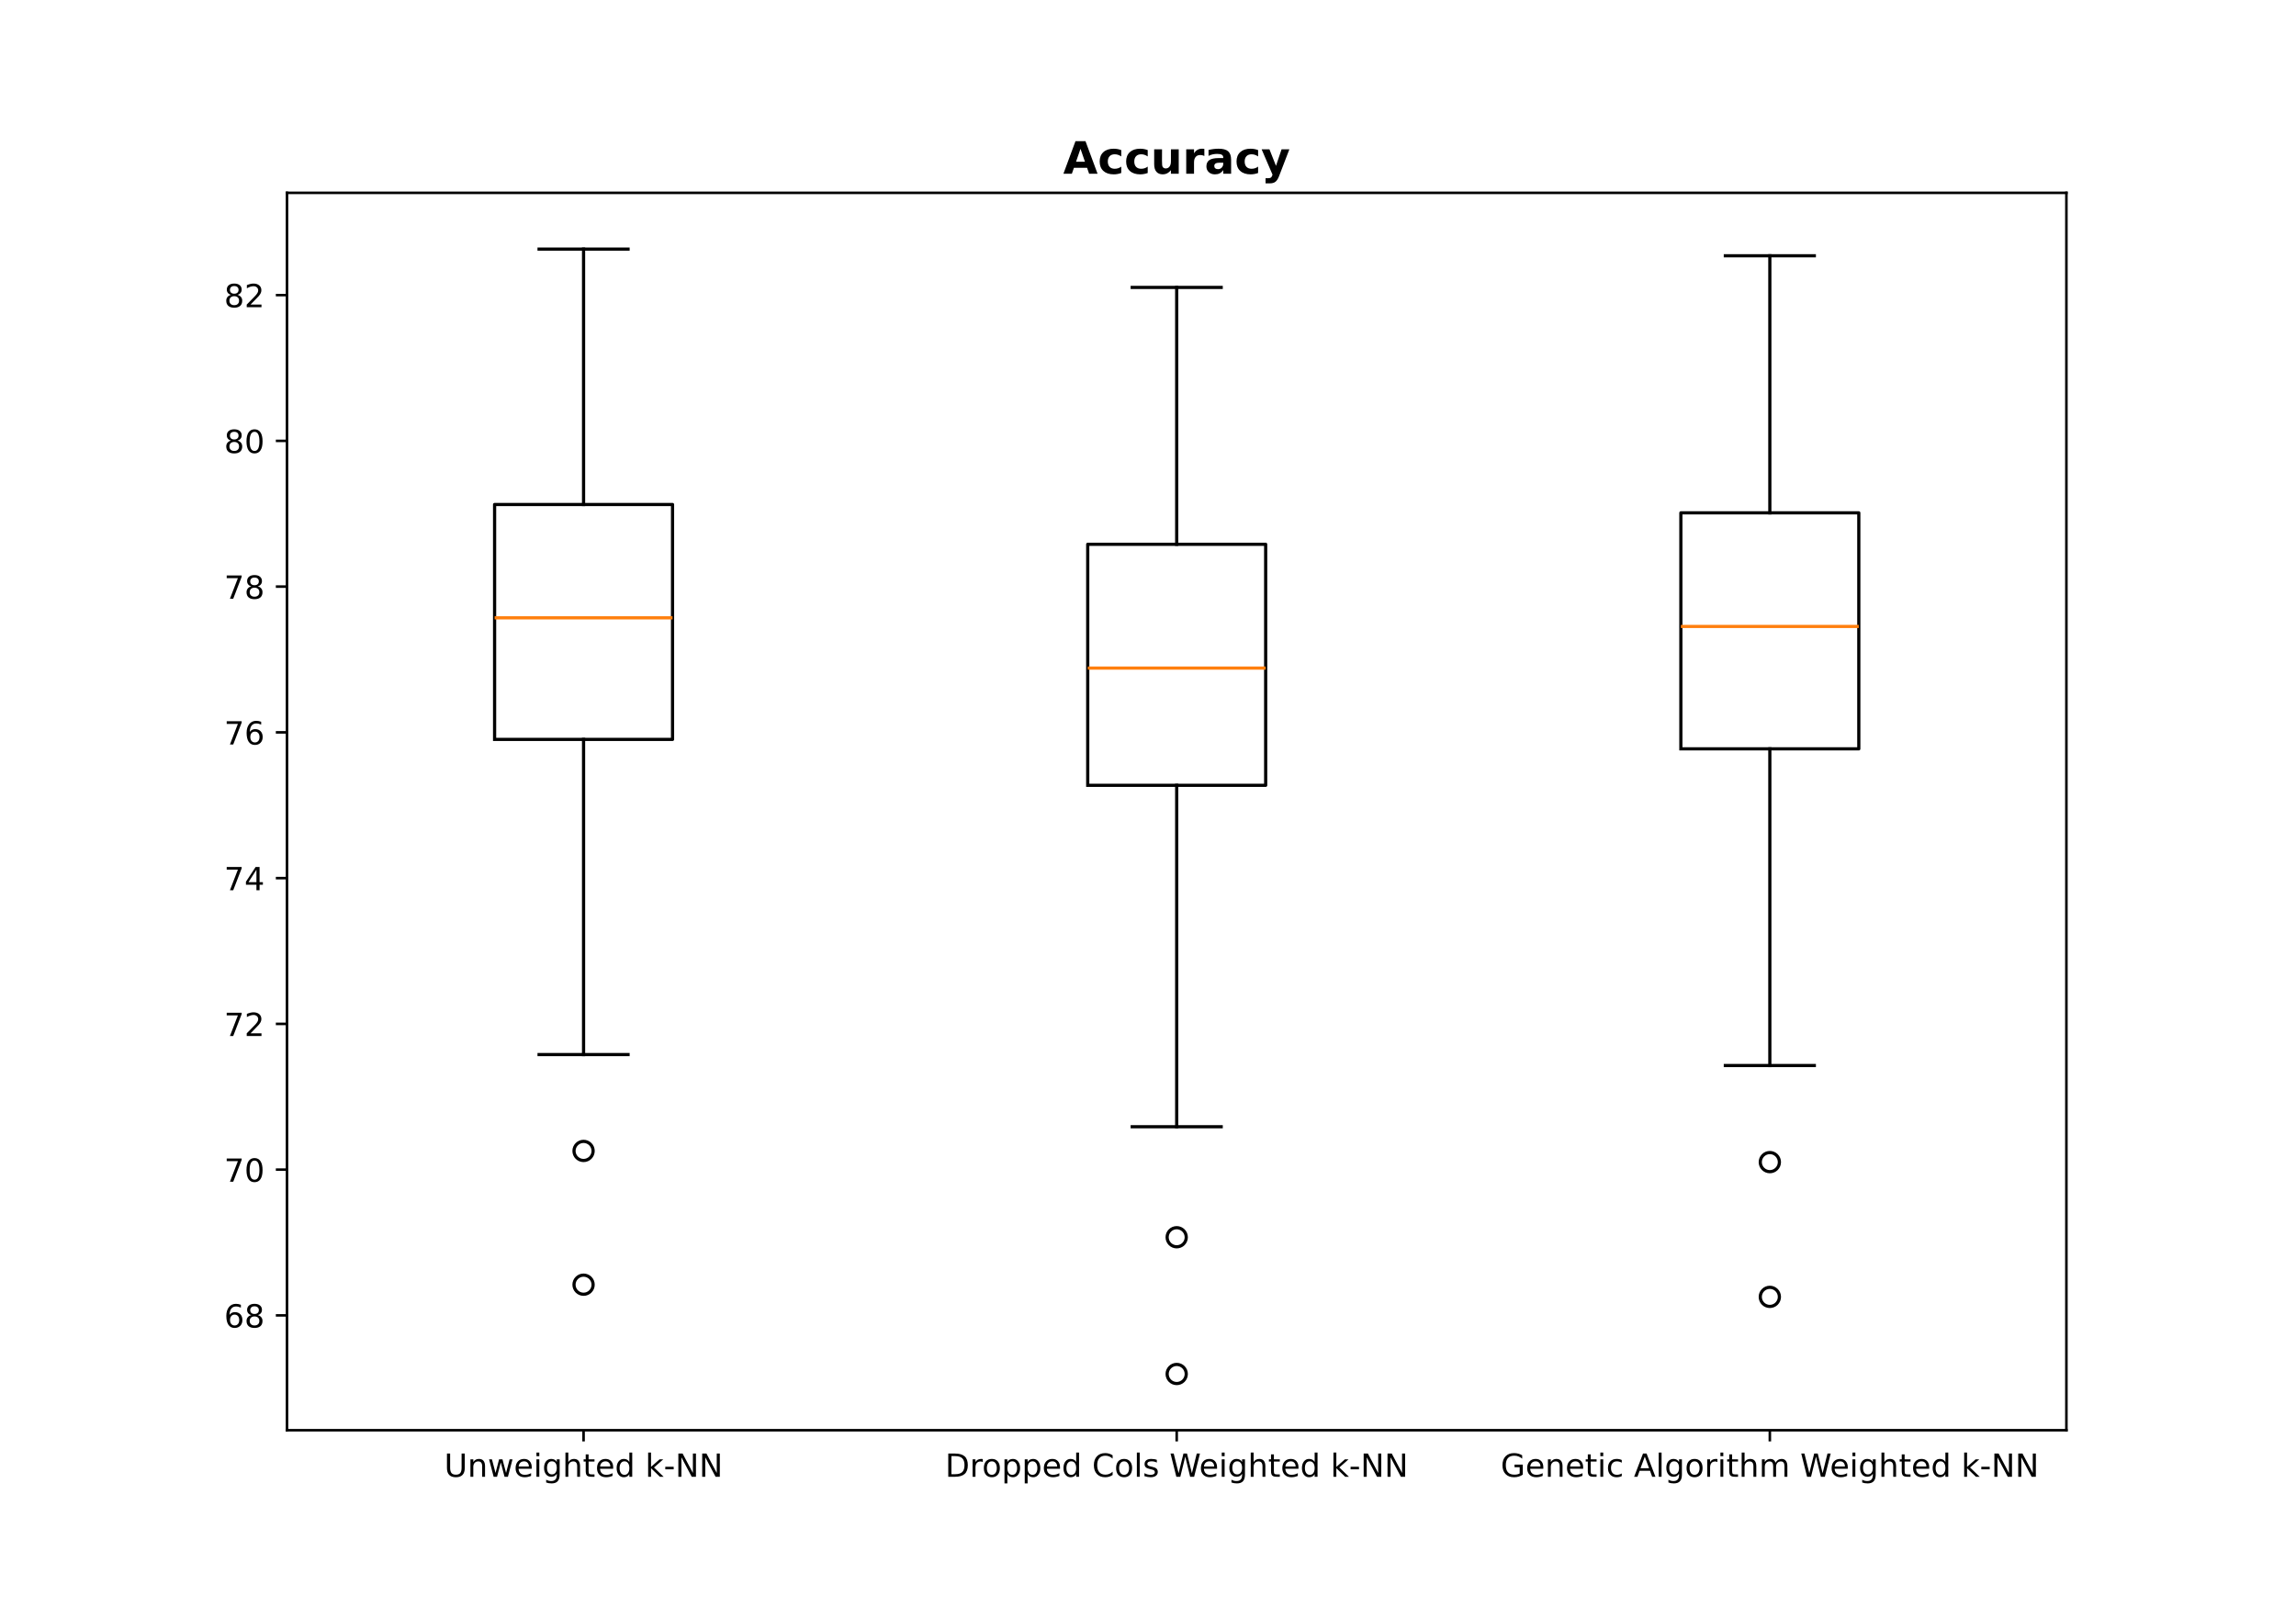
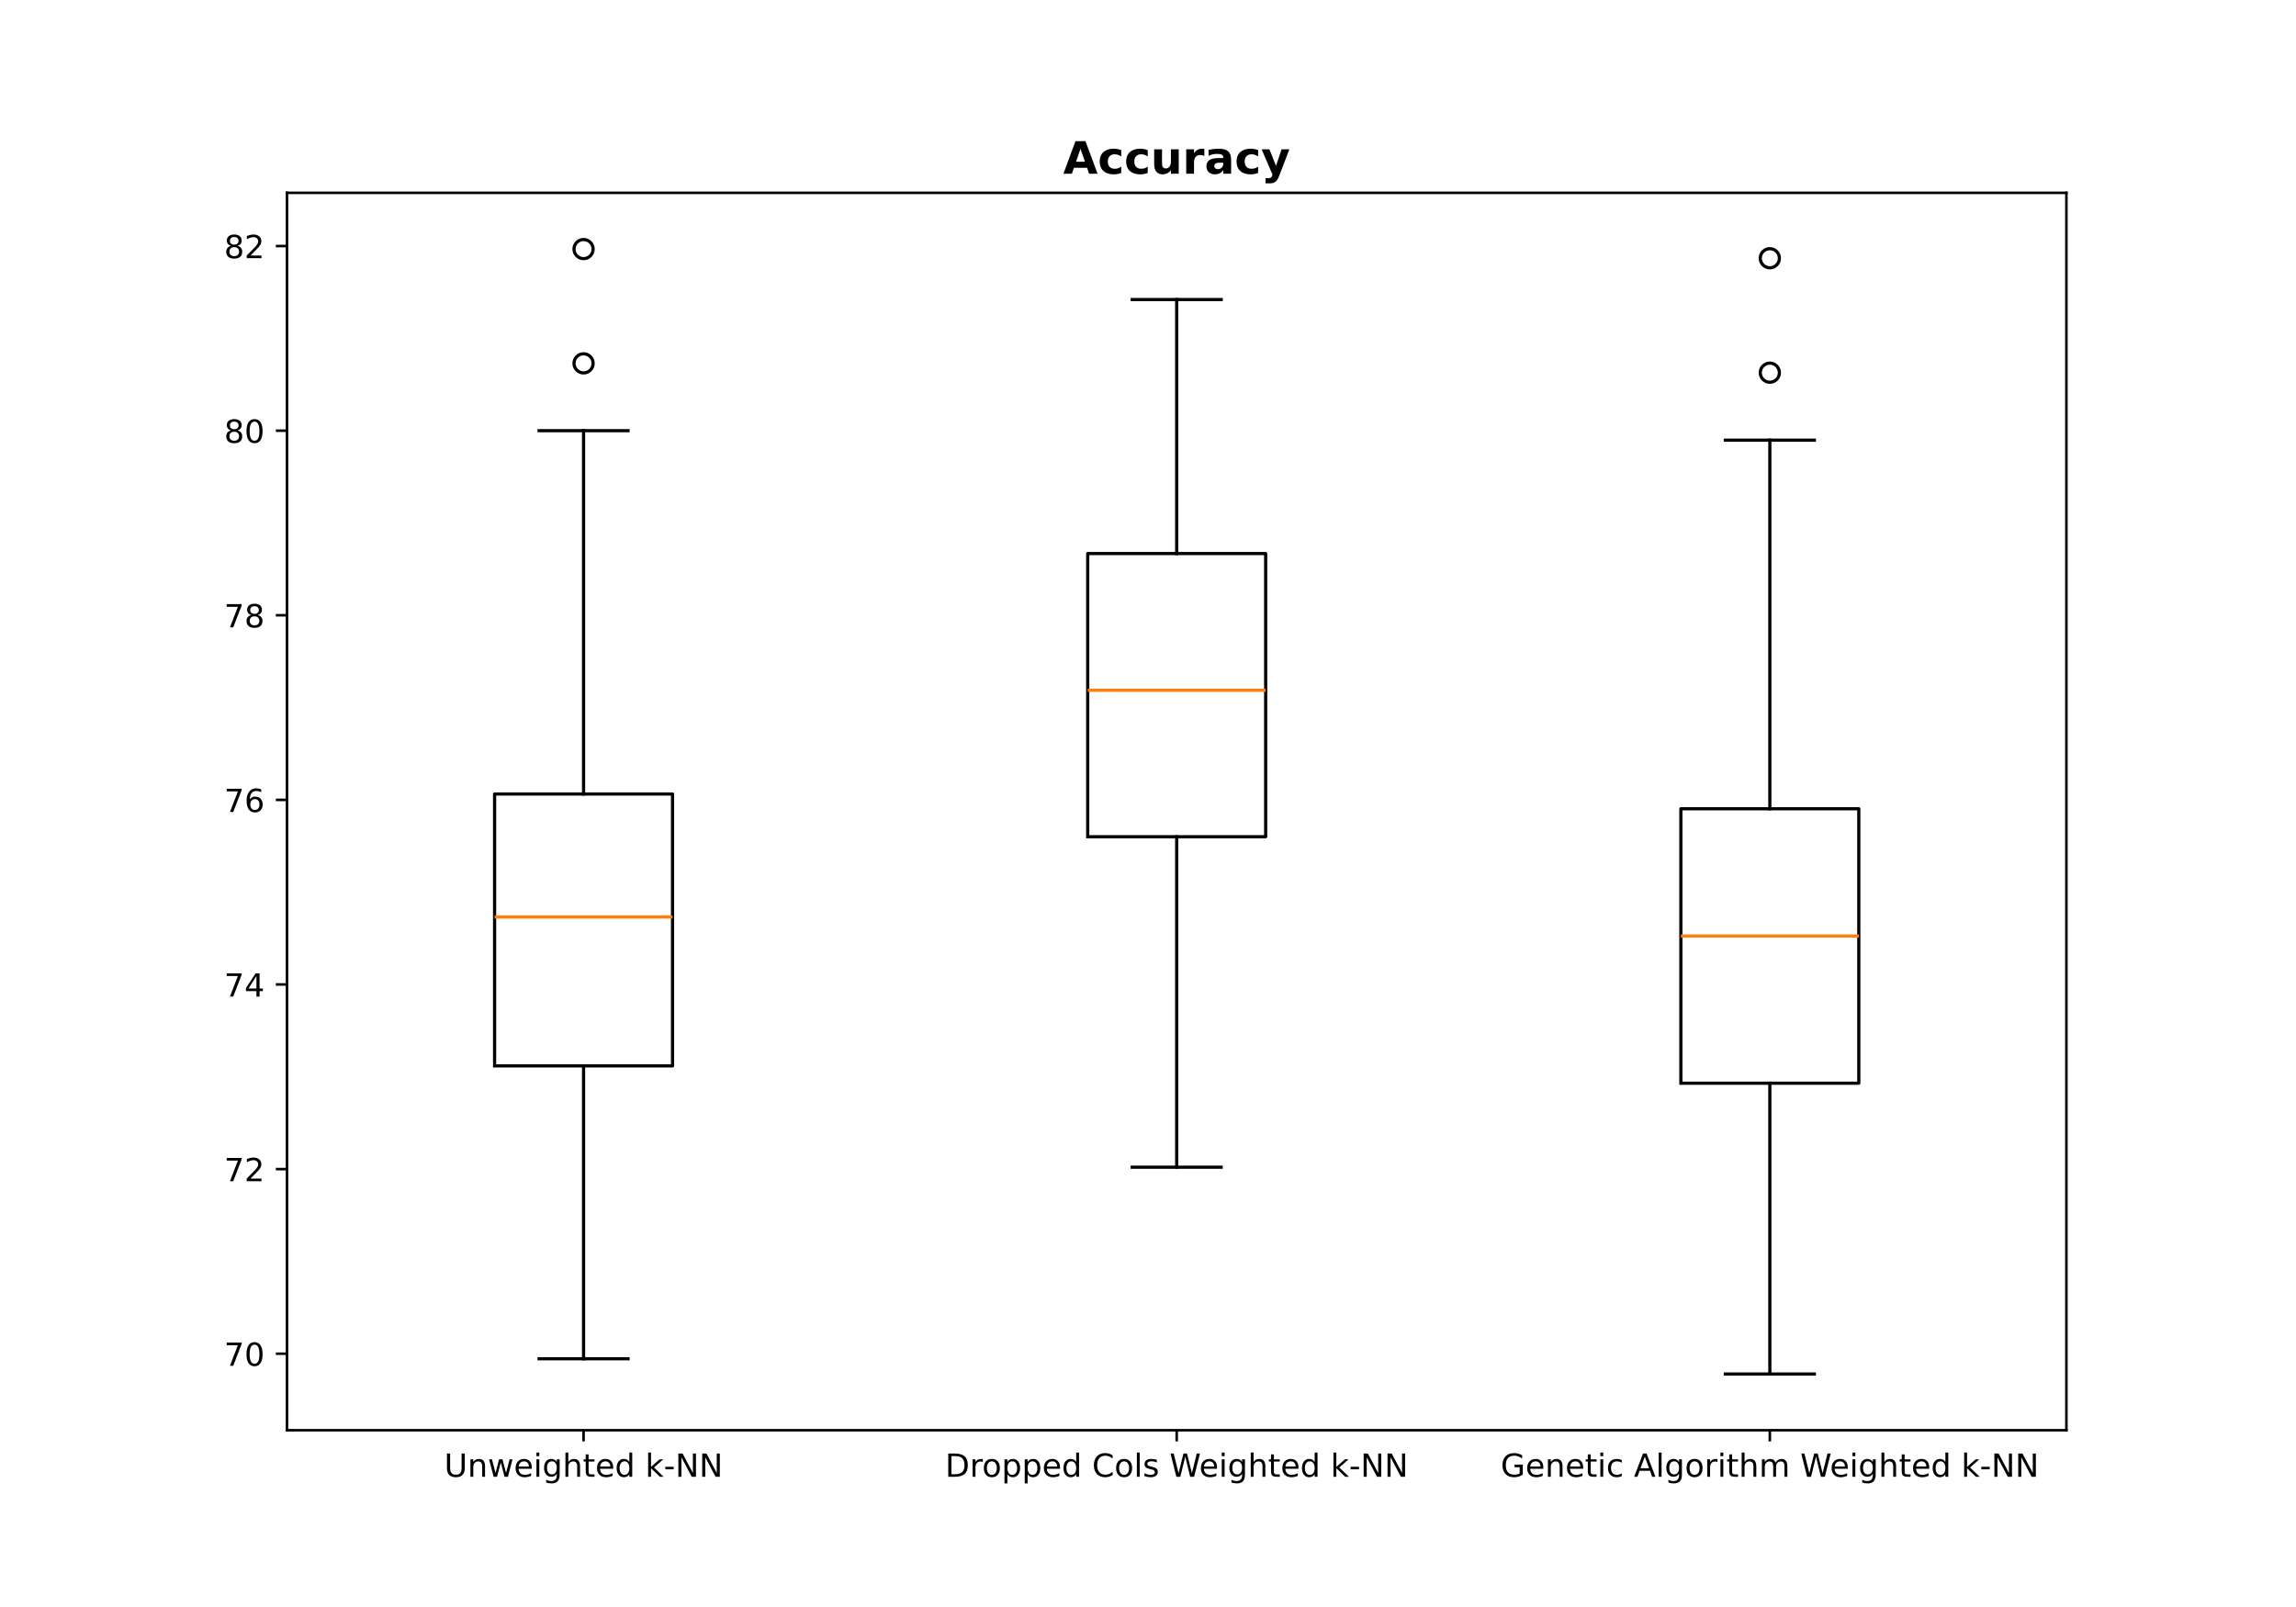
<svg xmlns="http://www.w3.org/2000/svg" xmlns:xlink="http://www.w3.org/1999/xlink" width="720pt" height="504pt" viewBox="0 0 720 504" version="1.1">
  <defs>
    <style type="text/css">*{stroke-linejoin: round; stroke-linecap: butt}</style>
  </defs>
  <g id="figure_1">
    <g id="patch_1">
      <path d="M 0 504  L 720 504  L 720 0  L 0 0  z " style="fill: #ffffff" />
    </g>
    <g id="axes_1">
      <g id="patch_2">
        <path d="M 90 448.56  L 648 448.56  L 648 60.48  L 90 60.48  z " style="fill: #ffffff" />
      </g>
      <g id="matplotlib.axis_1">
        <g id="xtick_1">
          <g id="line2d_1">
            <defs>
-               <path id="md483ebd23e" d="M 0 0  L 0 3.5  " style="stroke: #000000; stroke-width: 0.8" />
+               <path id="m6a22e12b18" d="M 0 0  L 0 3.5  " style="stroke: #000000; stroke-width: 0.8" />
            </defs>
            <g>
-               <use xlink:href="#md483ebd23e" x="183" y="448.56" style="stroke: #000000; stroke-width: 0.8" />
+               <use xlink:href="#m6a22e12b18" x="183" y="448.56" style="stroke: #000000; stroke-width: 0.8" />
            </g>
          </g>
          <g id="text_1">
            <g transform="translate(139.2937 463.1584) scale(0.1 -0.1)">
              <defs>
                <path id="DejaVuSans-55" d="M 556 4666  L 1191 4666  L 1191 1831  Q 1191 1081 1462 751  Q 1734 422 2344 422  Q 2950 422 3222 751  Q 3494 1081 3494 1831  L 3494 4666  L 4128 4666  L 4128 1753  Q 4128 841 3676 375  Q 3225 -91 2344 -91  Q 1459 -91 1007 375  Q 556 841 556 1753  L 556 4666  z " transform="scale(0.015625)" />
                <path id="DejaVuSans-6e" d="M 3513 2113  L 3513 0  L 2938 0  L 2938 2094  Q 2938 2591 2744 2837  Q 2550 3084 2163 3084  Q 1697 3084 1428 2787  Q 1159 2491 1159 1978  L 1159 0  L 581 0  L 581 3500  L 1159 3500  L 1159 2956  Q 1366 3272 1645 3428  Q 1925 3584 2291 3584  Q 2894 3584 3203 3211  Q 3513 2838 3513 2113  z " transform="scale(0.015625)" />
                <path id="DejaVuSans-77" d="M 269 3500  L 844 3500  L 1563 769  L 2278 3500  L 2956 3500  L 3675 769  L 4391 3500  L 4966 3500  L 4050 0  L 3372 0  L 2619 2869  L 1863 0  L 1184 0  L 269 3500  z " transform="scale(0.015625)" />
                <path id="DejaVuSans-65" d="M 3597 1894  L 3597 1613  L 953 1613  Q 991 1019 1311 708  Q 1631 397 2203 397  Q 2534 397 2845 478  Q 3156 559 3463 722  L 3463 178  Q 3153 47 2828 -22  Q 2503 -91 2169 -91  Q 1331 -91 842 396  Q 353 884 353 1716  Q 353 2575 817 3079  Q 1281 3584 2069 3584  Q 2775 3584 3186 3129  Q 3597 2675 3597 1894  z M 3022 2063  Q 3016 2534 2758 2815  Q 2500 3097 2075 3097  Q 1594 3097 1305 2825  Q 1016 2553 972 2059  L 3022 2063  z " transform="scale(0.015625)" />
                <path id="DejaVuSans-69" d="M 603 3500  L 1178 3500  L 1178 0  L 603 0  L 603 3500  z M 603 4863  L 1178 4863  L 1178 4134  L 603 4134  L 603 4863  z " transform="scale(0.015625)" />
                <path id="DejaVuSans-67" d="M 2906 1791  Q 2906 2416 2648 2759  Q 2391 3103 1925 3103  Q 1463 3103 1205 2759  Q 947 2416 947 1791  Q 947 1169 1205 825  Q 1463 481 1925 481  Q 2391 481 2648 825  Q 2906 1169 2906 1791  z M 3481 434  Q 3481 -459 3084 -895  Q 2688 -1331 1869 -1331  Q 1566 -1331 1297 -1286  Q 1028 -1241 775 -1147  L 775 -588  Q 1028 -725 1275 -790  Q 1522 -856 1778 -856  Q 2344 -856 2625 -561  Q 2906 -266 2906 331  L 2906 616  Q 2728 306 2450 153  Q 2172 0 1784 0  Q 1141 0 747 490  Q 353 981 353 1791  Q 353 2603 747 3093  Q 1141 3584 1784 3584  Q 2172 3584 2450 3431  Q 2728 3278 2906 2969  L 2906 3500  L 3481 3500  L 3481 434  z " transform="scale(0.015625)" />
                <path id="DejaVuSans-68" d="M 3513 2113  L 3513 0  L 2938 0  L 2938 2094  Q 2938 2591 2744 2837  Q 2550 3084 2163 3084  Q 1697 3084 1428 2787  Q 1159 2491 1159 1978  L 1159 0  L 581 0  L 581 4863  L 1159 4863  L 1159 2956  Q 1366 3272 1645 3428  Q 1925 3584 2291 3584  Q 2894 3584 3203 3211  Q 3513 2838 3513 2113  z " transform="scale(0.015625)" />
                <path id="DejaVuSans-74" d="M 1172 4494  L 1172 3500  L 2356 3500  L 2356 3053  L 1172 3053  L 1172 1153  Q 1172 725 1289 603  Q 1406 481 1766 481  L 2356 481  L 2356 0  L 1766 0  Q 1100 0 847 248  Q 594 497 594 1153  L 594 3053  L 172 3053  L 172 3500  L 594 3500  L 594 4494  L 1172 4494  z " transform="scale(0.015625)" />
                <path id="DejaVuSans-64" d="M 2906 2969  L 2906 4863  L 3481 4863  L 3481 0  L 2906 0  L 2906 525  Q 2725 213 2448 61  Q 2172 -91 1784 -91  Q 1150 -91 751 415  Q 353 922 353 1747  Q 353 2572 751 3078  Q 1150 3584 1784 3584  Q 2172 3584 2448 3432  Q 2725 3281 2906 2969  z M 947 1747  Q 947 1113 1208 752  Q 1469 391 1925 391  Q 2381 391 2643 752  Q 2906 1113 2906 1747  Q 2906 2381 2643 2742  Q 2381 3103 1925 3103  Q 1469 3103 1208 2742  Q 947 2381 947 1747  z " transform="scale(0.015625)" />
                <path id="DejaVuSans-20" transform="scale(0.015625)" />
                <path id="DejaVuSans-6b" d="M 581 4863  L 1159 4863  L 1159 1991  L 2875 3500  L 3609 3500  L 1753 1863  L 3688 0  L 2938 0  L 1159 1709  L 1159 0  L 581 0  L 581 4863  z " transform="scale(0.015625)" />
                <path id="DejaVuSans-2d" d="M 313 2009  L 1997 2009  L 1997 1497  L 313 1497  L 313 2009  z " transform="scale(0.015625)" />
                <path id="DejaVuSans-4e" d="M 628 4666  L 1478 4666  L 3547 763  L 3547 4666  L 4159 4666  L 4159 0  L 3309 0  L 1241 3903  L 1241 0  L 628 0  L 628 4666  z " transform="scale(0.015625)" />
              </defs>
              <use xlink:href="#DejaVuSans-55" />
              <use xlink:href="#DejaVuSans-6e" x="73.193" />
              <use xlink:href="#DejaVuSans-77" x="136.572" />
              <use xlink:href="#DejaVuSans-65" x="218.359" />
              <use xlink:href="#DejaVuSans-69" x="279.883" />
              <use xlink:href="#DejaVuSans-67" x="307.666" />
              <use xlink:href="#DejaVuSans-68" x="371.143" />
              <use xlink:href="#DejaVuSans-74" x="434.521" />
              <use xlink:href="#DejaVuSans-65" x="473.73" />
              <use xlink:href="#DejaVuSans-64" x="535.254" />
              <use xlink:href="#DejaVuSans-20" x="598.73" />
              <use xlink:href="#DejaVuSans-6b" x="630.518" />
              <use xlink:href="#DejaVuSans-2d" x="688.428" />
              <use xlink:href="#DejaVuSans-4e" x="724.512" />
              <use xlink:href="#DejaVuSans-4e" x="799.316" />
            </g>
          </g>
        </g>
        <g id="xtick_2">
          <g id="line2d_2">
            <g>
-               <use xlink:href="#md483ebd23e" x="369" y="448.56" style="stroke: #000000; stroke-width: 0.8" />
+               <use xlink:href="#m6a22e12b18" x="369" y="448.56" style="stroke: #000000; stroke-width: 0.8" />
            </g>
          </g>
          <g id="text_2">
            <g transform="translate(296.3867 463.1584) scale(0.1 -0.1)">
              <defs>
                <path id="DejaVuSans-44" d="M 1259 4147  L 1259 519  L 2022 519  Q 2988 519 3436 956  Q 3884 1394 3884 2338  Q 3884 3275 3436 3711  Q 2988 4147 2022 4147  L 1259 4147  z M 628 4666  L 1925 4666  Q 3281 4666 3915 4102  Q 4550 3538 4550 2338  Q 4550 1131 3912 565  Q 3275 0 1925 0  L 628 0  L 628 4666  z " transform="scale(0.015625)" />
                <path id="DejaVuSans-72" d="M 2631 2963  Q 2534 3019 2420 3045  Q 2306 3072 2169 3072  Q 1681 3072 1420 2755  Q 1159 2438 1159 1844  L 1159 0  L 581 0  L 581 3500  L 1159 3500  L 1159 2956  Q 1341 3275 1631 3429  Q 1922 3584 2338 3584  Q 2397 3584 2469 3576  Q 2541 3569 2628 3553  L 2631 2963  z " transform="scale(0.015625)" />
                <path id="DejaVuSans-6f" d="M 1959 3097  Q 1497 3097 1228 2736  Q 959 2375 959 1747  Q 959 1119 1226 758  Q 1494 397 1959 397  Q 2419 397 2687 759  Q 2956 1122 2956 1747  Q 2956 2369 2687 2733  Q 2419 3097 1959 3097  z M 1959 3584  Q 2709 3584 3137 3096  Q 3566 2609 3566 1747  Q 3566 888 3137 398  Q 2709 -91 1959 -91  Q 1206 -91 779 398  Q 353 888 353 1747  Q 353 2609 779 3096  Q 1206 3584 1959 3584  z " transform="scale(0.015625)" />
                <path id="DejaVuSans-70" d="M 1159 525  L 1159 -1331  L 581 -1331  L 581 3500  L 1159 3500  L 1159 2969  Q 1341 3281 1617 3432  Q 1894 3584 2278 3584  Q 2916 3584 3314 3078  Q 3713 2572 3713 1747  Q 3713 922 3314 415  Q 2916 -91 2278 -91  Q 1894 -91 1617 61  Q 1341 213 1159 525  z M 3116 1747  Q 3116 2381 2855 2742  Q 2594 3103 2138 3103  Q 1681 3103 1420 2742  Q 1159 2381 1159 1747  Q 1159 1113 1420 752  Q 1681 391 2138 391  Q 2594 391 2855 752  Q 3116 1113 3116 1747  z " transform="scale(0.015625)" />
                <path id="DejaVuSans-43" d="M 4122 4306  L 4122 3641  Q 3803 3938 3442 4084  Q 3081 4231 2675 4231  Q 1875 4231 1450 3742  Q 1025 3253 1025 2328  Q 1025 1406 1450 917  Q 1875 428 2675 428  Q 3081 428 3442 575  Q 3803 722 4122 1019  L 4122 359  Q 3791 134 3420 21  Q 3050 -91 2638 -91  Q 1578 -91 968 557  Q 359 1206 359 2328  Q 359 3453 968 4101  Q 1578 4750 2638 4750  Q 3056 4750 3426 4639  Q 3797 4528 4122 4306  z " transform="scale(0.015625)" />
                <path id="DejaVuSans-6c" d="M 603 4863  L 1178 4863  L 1178 0  L 603 0  L 603 4863  z " transform="scale(0.015625)" />
                <path id="DejaVuSans-73" d="M 2834 3397  L 2834 2853  Q 2591 2978 2328 3040  Q 2066 3103 1784 3103  Q 1356 3103 1142 2972  Q 928 2841 928 2578  Q 928 2378 1081 2264  Q 1234 2150 1697 2047  L 1894 2003  Q 2506 1872 2764 1633  Q 3022 1394 3022 966  Q 3022 478 2636 193  Q 2250 -91 1575 -91  Q 1294 -91 989 -36  Q 684 19 347 128  L 347 722  Q 666 556 975 473  Q 1284 391 1588 391  Q 1994 391 2212 530  Q 2431 669 2431 922  Q 2431 1156 2273 1281  Q 2116 1406 1581 1522  L 1381 1569  Q 847 1681 609 1914  Q 372 2147 372 2553  Q 372 3047 722 3315  Q 1072 3584 1716 3584  Q 2034 3584 2315 3537  Q 2597 3491 2834 3397  z " transform="scale(0.015625)" />
                <path id="DejaVuSans-57" d="M 213 4666  L 850 4666  L 1831 722  L 2809 4666  L 3519 4666  L 4500 722  L 5478 4666  L 6119 4666  L 4947 0  L 4153 0  L 3169 4050  L 2175 0  L 1381 0  L 213 4666  z " transform="scale(0.015625)" />
              </defs>
              <use xlink:href="#DejaVuSans-44" />
              <use xlink:href="#DejaVuSans-72" x="77.002" />
              <use xlink:href="#DejaVuSans-6f" x="115.865" />
              <use xlink:href="#DejaVuSans-70" x="177.047" />
              <use xlink:href="#DejaVuSans-70" x="240.523" />
              <use xlink:href="#DejaVuSans-65" x="304" />
              <use xlink:href="#DejaVuSans-64" x="365.523" />
              <use xlink:href="#DejaVuSans-20" x="429" />
              <use xlink:href="#DejaVuSans-43" x="460.787" />
              <use xlink:href="#DejaVuSans-6f" x="530.611" />
              <use xlink:href="#DejaVuSans-6c" x="591.793" />
              <use xlink:href="#DejaVuSans-73" x="619.576" />
              <use xlink:href="#DejaVuSans-20" x="671.676" />
              <use xlink:href="#DejaVuSans-57" x="703.463" />
              <use xlink:href="#DejaVuSans-65" x="796.465" />
              <use xlink:href="#DejaVuSans-69" x="857.988" />
              <use xlink:href="#DejaVuSans-67" x="885.771" />
              <use xlink:href="#DejaVuSans-68" x="949.248" />
              <use xlink:href="#DejaVuSans-74" x="1012.627" />
              <use xlink:href="#DejaVuSans-65" x="1051.836" />
              <use xlink:href="#DejaVuSans-64" x="1113.359" />
              <use xlink:href="#DejaVuSans-20" x="1176.836" />
              <use xlink:href="#DejaVuSans-6b" x="1208.623" />
              <use xlink:href="#DejaVuSans-2d" x="1266.533" />
              <use xlink:href="#DejaVuSans-4e" x="1302.617" />
              <use xlink:href="#DejaVuSans-4e" x="1377.422" />
            </g>
          </g>
        </g>
        <g id="xtick_3">
          <g id="line2d_3">
            <g>
-               <use xlink:href="#md483ebd23e" x="555" y="448.56" style="stroke: #000000; stroke-width: 0.8" />
+               <use xlink:href="#m6a22e12b18" x="555" y="448.56" style="stroke: #000000; stroke-width: 0.8" />
            </g>
          </g>
          <g id="text_3">
            <g transform="translate(470.6016 463.1584) scale(0.1 -0.1)">
              <defs>
                <path id="DejaVuSans-47" d="M 3809 666  L 3809 1919  L 2778 1919  L 2778 2438  L 4434 2438  L 4434 434  Q 4069 175 3628 42  Q 3188 -91 2688 -91  Q 1594 -91 976 548  Q 359 1188 359 2328  Q 359 3472 976 4111  Q 1594 4750 2688 4750  Q 3144 4750 3555 4637  Q 3966 4525 4313 4306  L 4313 3634  Q 3963 3931 3569 4081  Q 3175 4231 2741 4231  Q 1884 4231 1454 3753  Q 1025 3275 1025 2328  Q 1025 1384 1454 906  Q 1884 428 2741 428  Q 3075 428 3337 486  Q 3600 544 3809 666  z " transform="scale(0.015625)" />
                <path id="DejaVuSans-63" d="M 3122 3366  L 3122 2828  Q 2878 2963 2633 3030  Q 2388 3097 2138 3097  Q 1578 3097 1268 2742  Q 959 2388 959 1747  Q 959 1106 1268 751  Q 1578 397 2138 397  Q 2388 397 2633 464  Q 2878 531 3122 666  L 3122 134  Q 2881 22 2623 -34  Q 2366 -91 2075 -91  Q 1284 -91 818 406  Q 353 903 353 1747  Q 353 2603 823 3093  Q 1294 3584 2113 3584  Q 2378 3584 2631 3529  Q 2884 3475 3122 3366  z " transform="scale(0.015625)" />
                <path id="DejaVuSans-41" d="M 2188 4044  L 1331 1722  L 3047 1722  L 2188 4044  z M 1831 4666  L 2547 4666  L 4325 0  L 3669 0  L 3244 1197  L 1141 1197  L 716 0  L 50 0  L 1831 4666  z " transform="scale(0.015625)" />
                <path id="DejaVuSans-6d" d="M 3328 2828  Q 3544 3216 3844 3400  Q 4144 3584 4550 3584  Q 5097 3584 5394 3201  Q 5691 2819 5691 2113  L 5691 0  L 5113 0  L 5113 2094  Q 5113 2597 4934 2840  Q 4756 3084 4391 3084  Q 3944 3084 3684 2787  Q 3425 2491 3425 1978  L 3425 0  L 2847 0  L 2847 2094  Q 2847 2600 2669 2842  Q 2491 3084 2119 3084  Q 1678 3084 1418 2786  Q 1159 2488 1159 1978  L 1159 0  L 581 0  L 581 3500  L 1159 3500  L 1159 2956  Q 1356 3278 1631 3431  Q 1906 3584 2284 3584  Q 2666 3584 2933 3390  Q 3200 3197 3328 2828  z " transform="scale(0.015625)" />
              </defs>
              <use xlink:href="#DejaVuSans-47" />
              <use xlink:href="#DejaVuSans-65" x="77.49" />
              <use xlink:href="#DejaVuSans-6e" x="139.014" />
              <use xlink:href="#DejaVuSans-65" x="202.393" />
              <use xlink:href="#DejaVuSans-74" x="263.916" />
              <use xlink:href="#DejaVuSans-69" x="303.125" />
              <use xlink:href="#DejaVuSans-63" x="330.908" />
              <use xlink:href="#DejaVuSans-20" x="385.889" />
              <use xlink:href="#DejaVuSans-41" x="417.676" />
              <use xlink:href="#DejaVuSans-6c" x="486.084" />
              <use xlink:href="#DejaVuSans-67" x="513.867" />
              <use xlink:href="#DejaVuSans-6f" x="577.344" />
              <use xlink:href="#DejaVuSans-72" x="638.525" />
              <use xlink:href="#DejaVuSans-69" x="679.639" />
              <use xlink:href="#DejaVuSans-74" x="707.422" />
              <use xlink:href="#DejaVuSans-68" x="746.631" />
              <use xlink:href="#DejaVuSans-6d" x="810.01" />
              <use xlink:href="#DejaVuSans-20" x="907.422" />
              <use xlink:href="#DejaVuSans-57" x="939.209" />
              <use xlink:href="#DejaVuSans-65" x="1032.211" />
              <use xlink:href="#DejaVuSans-69" x="1093.734" />
              <use xlink:href="#DejaVuSans-67" x="1121.518" />
              <use xlink:href="#DejaVuSans-68" x="1184.994" />
              <use xlink:href="#DejaVuSans-74" x="1248.373" />
              <use xlink:href="#DejaVuSans-65" x="1287.582" />
              <use xlink:href="#DejaVuSans-64" x="1349.105" />
              <use xlink:href="#DejaVuSans-20" x="1412.582" />
              <use xlink:href="#DejaVuSans-6b" x="1444.369" />
              <use xlink:href="#DejaVuSans-2d" x="1502.279" />
              <use xlink:href="#DejaVuSans-4e" x="1538.363" />
              <use xlink:href="#DejaVuSans-4e" x="1613.168" />
            </g>
          </g>
        </g>
      </g>
      <g id="matplotlib.axis_2">
        <g id="ytick_1">
          <g id="line2d_4">
            <defs>
-               <path id="m6bba271f20" d="M 0 0  L -3.5 0  " style="stroke: #000000; stroke-width: 0.8" />
+               <path id="mf2135fcd87" d="M 0 0  L -3.5 0  " style="stroke: #000000; stroke-width: 0.8" />
            </defs>
            <g>
-               <use xlink:href="#m6bba271f20" x="90" y="412.539" style="stroke: #000000; stroke-width: 0.8" />
+               <use xlink:href="#mf2135fcd87" x="90" y="424.558" style="stroke: #000000; stroke-width: 0.8" />
            </g>
          </g>
          <g id="text_4">
-             <g transform="translate(70.275 416.3377) scale(0.1 -0.1)">
-               <defs>
-                 <path id="DejaVuSans-36" d="M 2113 2584  Q 1688 2584 1439 2293  Q 1191 2003 1191 1497  Q 1191 994 1439 701  Q 1688 409 2113 409  Q 2538 409 2786 701  Q 3034 994 3034 1497  Q 3034 2003 2786 2293  Q 2538 2584 2113 2584  z M 3366 4563  L 3366 3988  Q 3128 4100 2886 4159  Q 2644 4219 2406 4219  Q 1781 4219 1451 3797  Q 1122 3375 1075 2522  Q 1259 2794 1537 2939  Q 1816 3084 2150 3084  Q 2853 3084 3261 2657  Q 3669 2231 3669 1497  Q 3669 778 3244 343  Q 2819 -91 2113 -91  Q 1303 -91 875 529  Q 447 1150 447 2328  Q 447 3434 972 4092  Q 1497 4750 2381 4750  Q 2619 4750 2861 4703  Q 3103 4656 3366 4563  z " transform="scale(0.015625)" />
-                 <path id="DejaVuSans-38" d="M 2034 2216  Q 1584 2216 1326 1975  Q 1069 1734 1069 1313  Q 1069 891 1326 650  Q 1584 409 2034 409  Q 2484 409 2743 651  Q 3003 894 3003 1313  Q 3003 1734 2745 1975  Q 2488 2216 2034 2216  z M 1403 2484  Q 997 2584 770 2862  Q 544 3141 544 3541  Q 544 4100 942 4425  Q 1341 4750 2034 4750  Q 2731 4750 3128 4425  Q 3525 4100 3525 3541  Q 3525 3141 3298 2862  Q 3072 2584 2669 2484  Q 3125 2378 3379 2068  Q 3634 1759 3634 1313  Q 3634 634 3220 271  Q 2806 -91 2034 -91  Q 1263 -91 848 271  Q 434 634 434 1313  Q 434 1759 690 2068  Q 947 2378 1403 2484  z M 1172 3481  Q 1172 3119 1398 2916  Q 1625 2713 2034 2713  Q 2441 2713 2670 2916  Q 2900 3119 2900 3481  Q 2900 3844 2670 4047  Q 2441 4250 2034 4250  Q 1625 4250 1398 4047  Q 1172 3844 1172 3481  z " transform="scale(0.015625)" />
-               </defs>
-               <use xlink:href="#DejaVuSans-36" />
-               <use xlink:href="#DejaVuSans-38" x="63.623" />
+             <g transform="translate(70.275 428.3568) scale(0.1 -0.1)">
+               <defs>
+                 <path id="DejaVuSans-37" d="M 525 4666  L 3525 4666  L 3525 4397  L 1831 0  L 1172 0  L 2766 4134  L 525 4134  L 525 4666  z " transform="scale(0.015625)" />
+                 <path id="DejaVuSans-30" d="M 2034 4250  Q 1547 4250 1301 3770  Q 1056 3291 1056 2328  Q 1056 1369 1301 889  Q 1547 409 2034 409  Q 2525 409 2770 889  Q 3016 1369 3016 2328  Q 3016 3291 2770 3770  Q 2525 4250 2034 4250  z M 2034 4750  Q 2819 4750 3233 4129  Q 3647 3509 3647 2328  Q 3647 1150 3233 529  Q 2819 -91 2034 -91  Q 1250 -91 836 529  Q 422 1150 422 2328  Q 422 3509 836 4129  Q 1250 4750 2034 4750  z " transform="scale(0.015625)" />
+               </defs>
+               <use xlink:href="#DejaVuSans-37" />
+               <use xlink:href="#DejaVuSans-30" x="63.623" />
            </g>
          </g>
        </g>
        <g id="ytick_2">
          <g id="line2d_5">
            <g>
-               <use xlink:href="#m6bba271f20" x="90" y="366.827" style="stroke: #000000; stroke-width: 0.8" />
+               <use xlink:href="#mf2135fcd87" x="90" y="366.66" style="stroke: #000000; stroke-width: 0.8" />
            </g>
          </g>
          <g id="text_5">
-             <g transform="translate(70.275 370.6258) scale(0.1 -0.1)">
-               <defs>
-                 <path id="DejaVuSans-37" d="M 525 4666  L 3525 4666  L 3525 4397  L 1831 0  L 1172 0  L 2766 4134  L 525 4134  L 525 4666  z " transform="scale(0.015625)" />
-                 <path id="DejaVuSans-30" d="M 2034 4250  Q 1547 4250 1301 3770  Q 1056 3291 1056 2328  Q 1056 1369 1301 889  Q 1547 409 2034 409  Q 2525 409 2770 889  Q 3016 1369 3016 2328  Q 3016 3291 2770 3770  Q 2525 4250 2034 4250  z M 2034 4750  Q 2819 4750 3233 4129  Q 3647 3509 3647 2328  Q 3647 1150 3233 529  Q 2819 -91 2034 -91  Q 1250 -91 836 529  Q 422 1150 422 2328  Q 422 3509 836 4129  Q 1250 4750 2034 4750  z " transform="scale(0.015625)" />
-               </defs>
-               <use xlink:href="#DejaVuSans-37" />
-               <use xlink:href="#DejaVuSans-30" x="63.623" />
+             <g transform="translate(70.275 370.459) scale(0.1 -0.1)">
+               <defs>
+                 <path id="DejaVuSans-32" d="M 1228 531  L 3431 531  L 3431 0  L 469 0  L 469 531  Q 828 903 1448 1529  Q 2069 2156 2228 2338  Q 2531 2678 2651 2914  Q 2772 3150 2772 3378  Q 2772 3750 2511 3984  Q 2250 4219 1831 4219  Q 1534 4219 1204 4116  Q 875 4013 500 3803  L 500 4441  Q 881 4594 1212 4672  Q 1544 4750 1819 4750  Q 2544 4750 2975 4387  Q 3406 4025 3406 3419  Q 3406 3131 3298 2873  Q 3191 2616 2906 2266  Q 2828 2175 2409 1742  Q 1991 1309 1228 531  z " transform="scale(0.015625)" />
+               </defs>
+               <use xlink:href="#DejaVuSans-37" />
+               <use xlink:href="#DejaVuSans-32" x="63.623" />
            </g>
          </g>
        </g>
        <g id="ytick_3">
          <g id="line2d_6">
            <g>
-               <use xlink:href="#m6bba271f20" x="90" y="321.115" style="stroke: #000000; stroke-width: 0.8" />
+               <use xlink:href="#mf2135fcd87" x="90" y="308.762" style="stroke: #000000; stroke-width: 0.8" />
            </g>
          </g>
          <g id="text_6">
-             <g transform="translate(70.275 324.914) scale(0.1 -0.1)">
-               <defs>
-                 <path id="DejaVuSans-32" d="M 1228 531  L 3431 531  L 3431 0  L 469 0  L 469 531  Q 828 903 1448 1529  Q 2069 2156 2228 2338  Q 2531 2678 2651 2914  Q 2772 3150 2772 3378  Q 2772 3750 2511 3984  Q 2250 4219 1831 4219  Q 1534 4219 1204 4116  Q 875 4013 500 3803  L 500 4441  Q 881 4594 1212 4672  Q 1544 4750 1819 4750  Q 2544 4750 2975 4387  Q 3406 4025 3406 3419  Q 3406 3131 3298 2873  Q 3191 2616 2906 2266  Q 2828 2175 2409 1742  Q 1991 1309 1228 531  z " transform="scale(0.015625)" />
-               </defs>
-               <use xlink:href="#DejaVuSans-37" />
-               <use xlink:href="#DejaVuSans-32" x="63.623" />
+             <g transform="translate(70.275 312.5612) scale(0.1 -0.1)">
+               <defs>
+                 <path id="DejaVuSans-34" d="M 2419 4116  L 825 1625  L 2419 1625  L 2419 4116  z M 2253 4666  L 3047 4666  L 3047 1625  L 3713 1625  L 3713 1100  L 3047 1100  L 3047 0  L 2419 0  L 2419 1100  L 313 1100  L 313 1709  L 2253 4666  z " transform="scale(0.015625)" />
+               </defs>
+               <use xlink:href="#DejaVuSans-37" />
+               <use xlink:href="#DejaVuSans-34" x="63.623" />
            </g>
          </g>
        </g>
        <g id="ytick_4">
          <g id="line2d_7">
            <g>
-               <use xlink:href="#m6bba271f20" x="90" y="275.403" style="stroke: #000000; stroke-width: 0.8" />
+               <use xlink:href="#mf2135fcd87" x="90" y="250.864" style="stroke: #000000; stroke-width: 0.8" />
            </g>
          </g>
          <g id="text_7">
-             <g transform="translate(70.275 279.2021) scale(0.1 -0.1)">
-               <defs>
-                 <path id="DejaVuSans-34" d="M 2419 4116  L 825 1625  L 2419 1625  L 2419 4116  z M 2253 4666  L 3047 4666  L 3047 1625  L 3713 1625  L 3713 1100  L 3047 1100  L 3047 0  L 2419 0  L 2419 1100  L 313 1100  L 313 1709  L 2253 4666  z " transform="scale(0.015625)" />
-               </defs>
-               <use xlink:href="#DejaVuSans-37" />
-               <use xlink:href="#DejaVuSans-34" x="63.623" />
+             <g transform="translate(70.275 254.6634) scale(0.1 -0.1)">
+               <defs>
+                 <path id="DejaVuSans-36" d="M 2113 2584  Q 1688 2584 1439 2293  Q 1191 2003 1191 1497  Q 1191 994 1439 701  Q 1688 409 2113 409  Q 2538 409 2786 701  Q 3034 994 3034 1497  Q 3034 2003 2786 2293  Q 2538 2584 2113 2584  z M 3366 4563  L 3366 3988  Q 3128 4100 2886 4159  Q 2644 4219 2406 4219  Q 1781 4219 1451 3797  Q 1122 3375 1075 2522  Q 1259 2794 1537 2939  Q 1816 3084 2150 3084  Q 2853 3084 3261 2657  Q 3669 2231 3669 1497  Q 3669 778 3244 343  Q 2819 -91 2113 -91  Q 1303 -91 875 529  Q 447 1150 447 2328  Q 447 3434 972 4092  Q 1497 4750 2381 4750  Q 2619 4750 2861 4703  Q 3103 4656 3366 4563  z " transform="scale(0.015625)" />
+               </defs>
+               <use xlink:href="#DejaVuSans-37" />
+               <use xlink:href="#DejaVuSans-36" x="63.623" />
            </g>
          </g>
        </g>
        <g id="ytick_5">
          <g id="line2d_8">
            <g>
-               <use xlink:href="#m6bba271f20" x="90" y="229.691" style="stroke: #000000; stroke-width: 0.8" />
+               <use xlink:href="#mf2135fcd87" x="90" y="192.966" style="stroke: #000000; stroke-width: 0.8" />
            </g>
          </g>
          <g id="text_8">
-             <g transform="translate(70.275 233.4902) scale(0.1 -0.1)">
-               <use xlink:href="#DejaVuSans-37" />
-               <use xlink:href="#DejaVuSans-36" x="63.623" />
+             <g transform="translate(70.275 196.7657) scale(0.1 -0.1)">
+               <defs>
+                 <path id="DejaVuSans-38" d="M 2034 2216  Q 1584 2216 1326 1975  Q 1069 1734 1069 1313  Q 1069 891 1326 650  Q 1584 409 2034 409  Q 2484 409 2743 651  Q 3003 894 3003 1313  Q 3003 1734 2745 1975  Q 2488 2216 2034 2216  z M 1403 2484  Q 997 2584 770 2862  Q 544 3141 544 3541  Q 544 4100 942 4425  Q 1341 4750 2034 4750  Q 2731 4750 3128 4425  Q 3525 4100 3525 3541  Q 3525 3141 3298 2862  Q 3072 2584 2669 2484  Q 3125 2378 3379 2068  Q 3634 1759 3634 1313  Q 3634 634 3220 271  Q 2806 -91 2034 -91  Q 1263 -91 848 271  Q 434 634 434 1313  Q 434 1759 690 2068  Q 947 2378 1403 2484  z M 1172 3481  Q 1172 3119 1398 2916  Q 1625 2713 2034 2713  Q 2441 2713 2670 2916  Q 2900 3119 2900 3481  Q 2900 3844 2670 4047  Q 2441 4250 2034 4250  Q 1625 4250 1398 4047  Q 1172 3844 1172 3481  z " transform="scale(0.015625)" />
+               </defs>
+               <use xlink:href="#DejaVuSans-37" />
+               <use xlink:href="#DejaVuSans-38" x="63.623" />
            </g>
          </g>
        </g>
        <g id="ytick_6">
          <g id="line2d_9">
            <g>
-               <use xlink:href="#m6bba271f20" x="90" y="183.979" style="stroke: #000000; stroke-width: 0.8" />
+               <use xlink:href="#mf2135fcd87" x="90" y="135.069" style="stroke: #000000; stroke-width: 0.8" />
            </g>
          </g>
          <g id="text_9">
-             <g transform="translate(70.275 187.7783) scale(0.1 -0.1)">
-               <use xlink:href="#DejaVuSans-37" />
-               <use xlink:href="#DejaVuSans-38" x="63.623" />
+             <g transform="translate(70.275 138.8679) scale(0.1 -0.1)">
+               <use xlink:href="#DejaVuSans-38" />
+               <use xlink:href="#DejaVuSans-30" x="63.623" />
            </g>
          </g>
        </g>
        <g id="ytick_7">
          <g id="line2d_10">
            <g>
-               <use xlink:href="#m6bba271f20" x="90" y="138.267" style="stroke: #000000; stroke-width: 0.8" />
+               <use xlink:href="#mf2135fcd87" x="90" y="77.171" style="stroke: #000000; stroke-width: 0.8" />
            </g>
          </g>
          <g id="text_10">
-             <g transform="translate(70.275 142.0664) scale(0.1 -0.1)">
-               <use xlink:href="#DejaVuSans-38" />
-               <use xlink:href="#DejaVuSans-30" x="63.623" />
-             </g>
-           </g>
-         </g>
-         <g id="ytick_8">
-           <g id="line2d_11">
-             <g>
-               <use xlink:href="#m6bba271f20" x="90" y="92.555" style="stroke: #000000; stroke-width: 0.8" />
-             </g>
-           </g>
-           <g id="text_11">
-             <g transform="translate(70.275 96.35455) scale(0.1 -0.1)">
+             <g transform="translate(70.275 80.97007) scale(0.1 -0.1)">
              <use xlink:href="#DejaVuSans-38" />
              <use xlink:href="#DejaVuSans-32" x="63.623" />
            </g>
          </g>
        </g>
      </g>
+       <g id="line2d_11">
+         <path d="M 155.1 334.287  L 210.9 334.287  L 210.9 249.016  L 155.1 249.016  L 155.1 334.287  " clip-path="url(#peca1429d72)" style="fill: none; stroke: #000000; stroke-linecap: square" />
+       </g>
      <g id="line2d_12">
-         <path d="M 155.1 231.897  L 210.9 231.897  L 210.9 158.226  L 155.1 158.226  L 155.1 231.897  " clip-path="url(#p8f7f5fde8d)" style="fill: none; stroke: #000000; stroke-linecap: square" />
+         <path d="M 183 334.287  L 183 426.14  " clip-path="url(#peca1429d72)" style="fill: none; stroke: #000000; stroke-linecap: square" />
      </g>
      <g id="line2d_13">
-         <path d="M 183 231.897  L 183 330.738  " clip-path="url(#p8f7f5fde8d)" style="fill: none; stroke: #000000; stroke-linecap: square" />
+         <path d="M 183 249.016  L 183 135.069  " clip-path="url(#peca1429d72)" style="fill: none; stroke: #000000; stroke-linecap: square" />
      </g>
      <g id="line2d_14">
-         <path d="M 183 158.226  L 183 78.12  " clip-path="url(#p8f7f5fde8d)" style="fill: none; stroke: #000000; stroke-linecap: square" />
+         <path d="M 169.05 426.14  L 196.95 426.14  " clip-path="url(#peca1429d72)" style="fill: none; stroke: #000000; stroke-linecap: square" />
      </g>
      <g id="line2d_15">
-         <path d="M 169.05 330.738  L 196.95 330.738  " clip-path="url(#p8f7f5fde8d)" style="fill: none; stroke: #000000; stroke-linecap: square" />
+         <path d="M 169.05 135.069  L 196.95 135.069  " clip-path="url(#peca1429d72)" style="fill: none; stroke: #000000; stroke-linecap: square" />
      </g>
      <g id="line2d_16">
-         <path d="M 169.05 78.12  L 196.95 78.12  " clip-path="url(#p8f7f5fde8d)" style="fill: none; stroke: #000000; stroke-linecap: square" />
+         <defs>
+           <path id="m1b52f1bab7" d="M 0 3  C 0.796 3 1.559 2.684 2.121 2.121  C 2.684 1.559 3 0.796 3 0  C 3 -0.796 2.684 -1.559 2.121 -2.121  C 1.559 -2.684 0.796 -3 0 -3  C -0.796 -3 -1.559 -2.684 -2.121 -2.121  C -2.684 -1.559 -3 -0.796 -3 0  C -3 0.796 -2.684 1.559 -2.121 2.121  C -1.559 2.684 -0.796 3 0 3  z " style="stroke: #000000" />
+         </defs>
+         <g clip-path="url(#peca1429d72)">
+           <use xlink:href="#m1b52f1bab7" x="183" y="78.12" style="fill-opacity: 0; stroke: #000000" />
+           <use xlink:href="#m1b52f1bab7" x="183" y="113.96" style="fill-opacity: 0; stroke: #000000" />
+         </g>
      </g>
      <g id="line2d_17">
-         <defs>
-           <path id="m9e1550ee55" d="M 0 3  C 0.796 3 1.559 2.684 2.121 2.121  C 2.684 1.559 3 0.796 3 0  C 3 -0.796 2.684 -1.559 2.121 -2.121  C 1.559 -2.684 0.796 -3 0 -3  C -0.796 -3 -1.559 -2.684 -2.121 -2.121  C -2.684 -1.559 -3 -0.796 -3 0  C -3 0.796 -2.684 1.559 -2.121 2.121  C -1.559 2.684 -0.796 3 0 3  z " style="stroke: #000000" />
-         </defs>
-         <g clip-path="url(#p8f7f5fde8d)">
-           <use xlink:href="#m9e1550ee55" x="183" y="360.966" style="fill-opacity: 0; stroke: #000000" />
-           <use xlink:href="#m9e1550ee55" x="183" y="402.915" style="fill-opacity: 0; stroke: #000000" />
-         </g>
+         <path d="M 341.1 262.418  L 396.9 262.418  L 396.9 173.605  L 341.1 173.605  L 341.1 262.418  " clip-path="url(#peca1429d72)" style="fill: none; stroke: #000000; stroke-linecap: square" />
      </g>
      <g id="line2d_18">
-         <path d="M 341.1 246.302  L 396.9 246.302  L 396.9 170.7  L 341.1 170.7  L 341.1 246.302  " clip-path="url(#p8f7f5fde8d)" style="fill: none; stroke: #000000; stroke-linecap: square" />
+         <path d="M 369 262.418  L 369 366.06  " clip-path="url(#peca1429d72)" style="fill: none; stroke: #000000; stroke-linecap: square" />
      </g>
      <g id="line2d_19">
-         <path d="M 369 246.302  L 369 353.382  " clip-path="url(#p8f7f5fde8d)" style="fill: none; stroke: #000000; stroke-linecap: square" />
+         <path d="M 369 173.605  L 369 93.939  " clip-path="url(#peca1429d72)" style="fill: none; stroke: #000000; stroke-linecap: square" />
      </g>
      <g id="line2d_20">
-         <path d="M 369 170.7  L 369 90.149  " clip-path="url(#p8f7f5fde8d)" style="fill: none; stroke: #000000; stroke-linecap: square" />
+         <path d="M 355.05 366.06  L 382.95 366.06  " clip-path="url(#peca1429d72)" style="fill: none; stroke: #000000; stroke-linecap: square" />
      </g>
      <g id="line2d_21">
-         <path d="M 355.05 353.382  L 382.95 353.382  " clip-path="url(#p8f7f5fde8d)" style="fill: none; stroke: #000000; stroke-linecap: square" />
-       </g>
-       <g id="line2d_22">
-         <path d="M 355.05 90.149  L 382.95 90.149  " clip-path="url(#p8f7f5fde8d)" style="fill: none; stroke: #000000; stroke-linecap: square" />
-       </g>
+         <path d="M 355.05 93.939  L 382.95 93.939  " clip-path="url(#peca1429d72)" style="fill: none; stroke: #000000; stroke-linecap: square" />
+       </g>
+       <g id="line2d_22" />
      <g id="line2d_23">
-         <g clip-path="url(#p8f7f5fde8d)">
-           <use xlink:href="#m9e1550ee55" x="369" y="388.033" style="fill-opacity: 0; stroke: #000000" />
-           <use xlink:href="#m9e1550ee55" x="369" y="430.92" style="fill-opacity: 0; stroke: #000000" />
-         </g>
+         <path d="M 527.1 339.716  L 582.9 339.716  L 582.9 253.658  L 527.1 253.658  L 527.1 339.716  " clip-path="url(#peca1429d72)" style="fill: none; stroke: #000000; stroke-linecap: square" />
      </g>
      <g id="line2d_24">
-         <path d="M 527.1 234.862  L 582.9 234.862  L 582.9 160.844  L 527.1 160.844  L 527.1 234.862  " clip-path="url(#p8f7f5fde8d)" style="fill: none; stroke: #000000; stroke-linecap: square" />
+         <path d="M 555 339.716  L 555 430.92  " clip-path="url(#peca1429d72)" style="fill: none; stroke: #000000; stroke-linecap: square" />
      </g>
      <g id="line2d_25">
-         <path d="M 555 234.862  L 555 334.175  " clip-path="url(#p8f7f5fde8d)" style="fill: none; stroke: #000000; stroke-linecap: square" />
+         <path d="M 555 253.658  L 555 138.053  " clip-path="url(#peca1429d72)" style="fill: none; stroke: #000000; stroke-linecap: square" />
      </g>
      <g id="line2d_26">
-         <path d="M 555 160.844  L 555 80.22  " clip-path="url(#p8f7f5fde8d)" style="fill: none; stroke: #000000; stroke-linecap: square" />
+         <path d="M 541.05 430.92  L 568.95 430.92  " clip-path="url(#peca1429d72)" style="fill: none; stroke: #000000; stroke-linecap: square" />
      </g>
      <g id="line2d_27">
-         <path d="M 541.05 334.175  L 568.95 334.175  " clip-path="url(#p8f7f5fde8d)" style="fill: none; stroke: #000000; stroke-linecap: square" />
+         <path d="M 541.05 138.053  L 568.95 138.053  " clip-path="url(#peca1429d72)" style="fill: none; stroke: #000000; stroke-linecap: square" />
      </g>
      <g id="line2d_28">
-         <path d="M 541.05 80.22  L 568.95 80.22  " clip-path="url(#p8f7f5fde8d)" style="fill: none; stroke: #000000; stroke-linecap: square" />
+         <g clip-path="url(#peca1429d72)">
+           <use xlink:href="#m1b52f1bab7" x="555" y="80.988" style="fill-opacity: 0; stroke: #000000" />
+           <use xlink:href="#m1b52f1bab7" x="555" y="116.881" style="fill-opacity: 0; stroke: #000000" />
+         </g>
      </g>
      <g id="line2d_29">
-         <g clip-path="url(#p8f7f5fde8d)">
-           <use xlink:href="#m9e1550ee55" x="555" y="364.47" style="fill-opacity: 0; stroke: #000000" />
-           <use xlink:href="#m9e1550ee55" x="555" y="406.734" style="fill-opacity: 0; stroke: #000000" />
-         </g>
+         <path d="M 155.1 287.595  L 210.9 287.595  " clip-path="url(#peca1429d72)" style="fill: none; stroke: #ff7f0e" />
      </g>
      <g id="line2d_30">
-         <path d="M 155.1 193.758  L 210.9 193.758  " clip-path="url(#p8f7f5fde8d)" style="fill: none; stroke: #ff7f0e" />
+         <path d="M 341.1 216.473  L 396.9 216.473  " clip-path="url(#peca1429d72)" style="fill: none; stroke: #ff7f0e" />
      </g>
      <g id="line2d_31">
-         <path d="M 341.1 209.538  L 396.9 209.538  " clip-path="url(#p8f7f5fde8d)" style="fill: none; stroke: #ff7f0e" />
-       </g>
-       <g id="line2d_32">
-         <path d="M 527.1 196.478  L 582.9 196.478  " clip-path="url(#p8f7f5fde8d)" style="fill: none; stroke: #ff7f0e" />
+         <path d="M 527.1 293.548  L 582.9 293.548  " clip-path="url(#peca1429d72)" style="fill: none; stroke: #ff7f0e" />
      </g>
      <g id="patch_3">
        <path d="M 90 448.56  L 90 60.48  " style="fill: none; stroke: #000000; stroke-width: 0.8; stroke-linejoin: miter; stroke-linecap: square" />
      </g>
      <g id="patch_4">
        <path d="M 648 448.56  L 648 60.48  " style="fill: none; stroke: #000000; stroke-width: 0.8; stroke-linejoin: miter; stroke-linecap: square" />
      </g>
      <g id="patch_5">
        <path d="M 90 448.56  L 648 448.56  " style="fill: none; stroke: #000000; stroke-width: 0.8; stroke-linejoin: miter; stroke-linecap: square" />
      </g>
      <g id="patch_6">
        <path d="M 90 60.48  L 648 60.48  " style="fill: none; stroke: #000000; stroke-width: 0.8; stroke-linejoin: miter; stroke-linecap: square" />
      </g>
-       <g id="text_12">
+       <g id="text_11">
        <g transform="translate(333.4116 54.48) scale(0.14 -0.14)">
          <defs>
            <path id="DejaVuSans-Bold-41" d="M 3419 850  L 1538 850  L 1241 0  L 31 0  L 1759 4666  L 3194 4666  L 4922 0  L 3713 0  L 3419 850  z M 1838 1716  L 3116 1716  L 2478 3572  L 1838 1716  z " transform="scale(0.015625)" />
            <path id="DejaVuSans-Bold-63" d="M 3366 3391  L 3366 2478  Q 3138 2634 2908 2709  Q 2678 2784 2431 2784  Q 1963 2784 1702 2511  Q 1441 2238 1441 1747  Q 1441 1256 1702 982  Q 1963 709 2431 709  Q 2694 709 2930 787  Q 3166 866 3366 1019  L 3366 103  Q 3103 6 2833 -42  Q 2563 -91 2291 -91  Q 1344 -91 809 395  Q 275 881 275 1747  Q 275 2613 809 3098  Q 1344 3584 2291 3584  Q 2566 3584 2833 3536  Q 3100 3488 3366 3391  z " transform="scale(0.015625)" />
            <path id="DejaVuSans-Bold-75" d="M 500 1363  L 500 3500  L 1625 3500  L 1625 3150  Q 1625 2866 1622 2436  Q 1619 2006 1619 1863  Q 1619 1441 1641 1255  Q 1663 1069 1716 984  Q 1784 875 1895 815  Q 2006 756 2150 756  Q 2500 756 2700 1025  Q 2900 1294 2900 1772  L 2900 3500  L 4019 3500  L 4019 0  L 2900 0  L 2900 506  Q 2647 200 2364 54  Q 2081 -91 1741 -91  Q 1134 -91 817 281  Q 500 653 500 1363  z " transform="scale(0.015625)" />
            <path id="DejaVuSans-Bold-72" d="M 3138 2547  Q 2991 2616 2845 2648  Q 2700 2681 2553 2681  Q 2122 2681 1889 2404  Q 1656 2128 1656 1613  L 1656 0  L 538 0  L 538 3500  L 1656 3500  L 1656 2925  Q 1872 3269 2151 3426  Q 2431 3584 2822 3584  Q 2878 3584 2943 3579  Q 3009 3575 3134 3559  L 3138 2547  z " transform="scale(0.015625)" />
            <path id="DejaVuSans-Bold-61" d="M 2106 1575  Q 1756 1575 1579 1456  Q 1403 1338 1403 1106  Q 1403 894 1545 773  Q 1688 653 1941 653  Q 2256 653 2472 879  Q 2688 1106 2688 1447  L 2688 1575  L 2106 1575  z M 3816 1997  L 3816 0  L 2688 0  L 2688 519  Q 2463 200 2181 54  Q 1900 -91 1497 -91  Q 953 -91 614 226  Q 275 544 275 1050  Q 275 1666 698 1953  Q 1122 2241 2028 2241  L 2688 2241  L 2688 2328  Q 2688 2594 2478 2717  Q 2269 2841 1825 2841  Q 1466 2841 1156 2769  Q 847 2697 581 2553  L 581 3406  Q 941 3494 1303 3539  Q 1666 3584 2028 3584  Q 2975 3584 3395 3211  Q 3816 2838 3816 1997  z " transform="scale(0.015625)" />
            <path id="DejaVuSans-Bold-79" d="M 78 3500  L 1197 3500  L 2138 1125  L 2938 3500  L 4056 3500  L 2584 -331  Q 2363 -916 2067 -1148  Q 1772 -1381 1288 -1381  L 641 -1381  L 641 -647  L 991 -647  Q 1275 -647 1404 -556  Q 1534 -466 1606 -231  L 1638 -134  L 78 3500  z " transform="scale(0.015625)" />
          </defs>
          <use xlink:href="#DejaVuSans-Bold-41" />
          <use xlink:href="#DejaVuSans-Bold-63" x="77.393" />
          <use xlink:href="#DejaVuSans-Bold-63" x="136.67" />
          <use xlink:href="#DejaVuSans-Bold-75" x="195.947" />
          <use xlink:href="#DejaVuSans-Bold-72" x="267.139" />
          <use xlink:href="#DejaVuSans-Bold-61" x="316.455" />
          <use xlink:href="#DejaVuSans-Bold-63" x="383.936" />
          <use xlink:href="#DejaVuSans-Bold-79" x="443.213" />
        </g>
      </g>
    </g>
  </g>
  <defs>
-     <clipPath id="p8f7f5fde8d">
+     <clipPath id="peca1429d72">
      <rect x="90" y="60.48" width="558" height="388.08" />
    </clipPath>
  </defs>
</svg>
